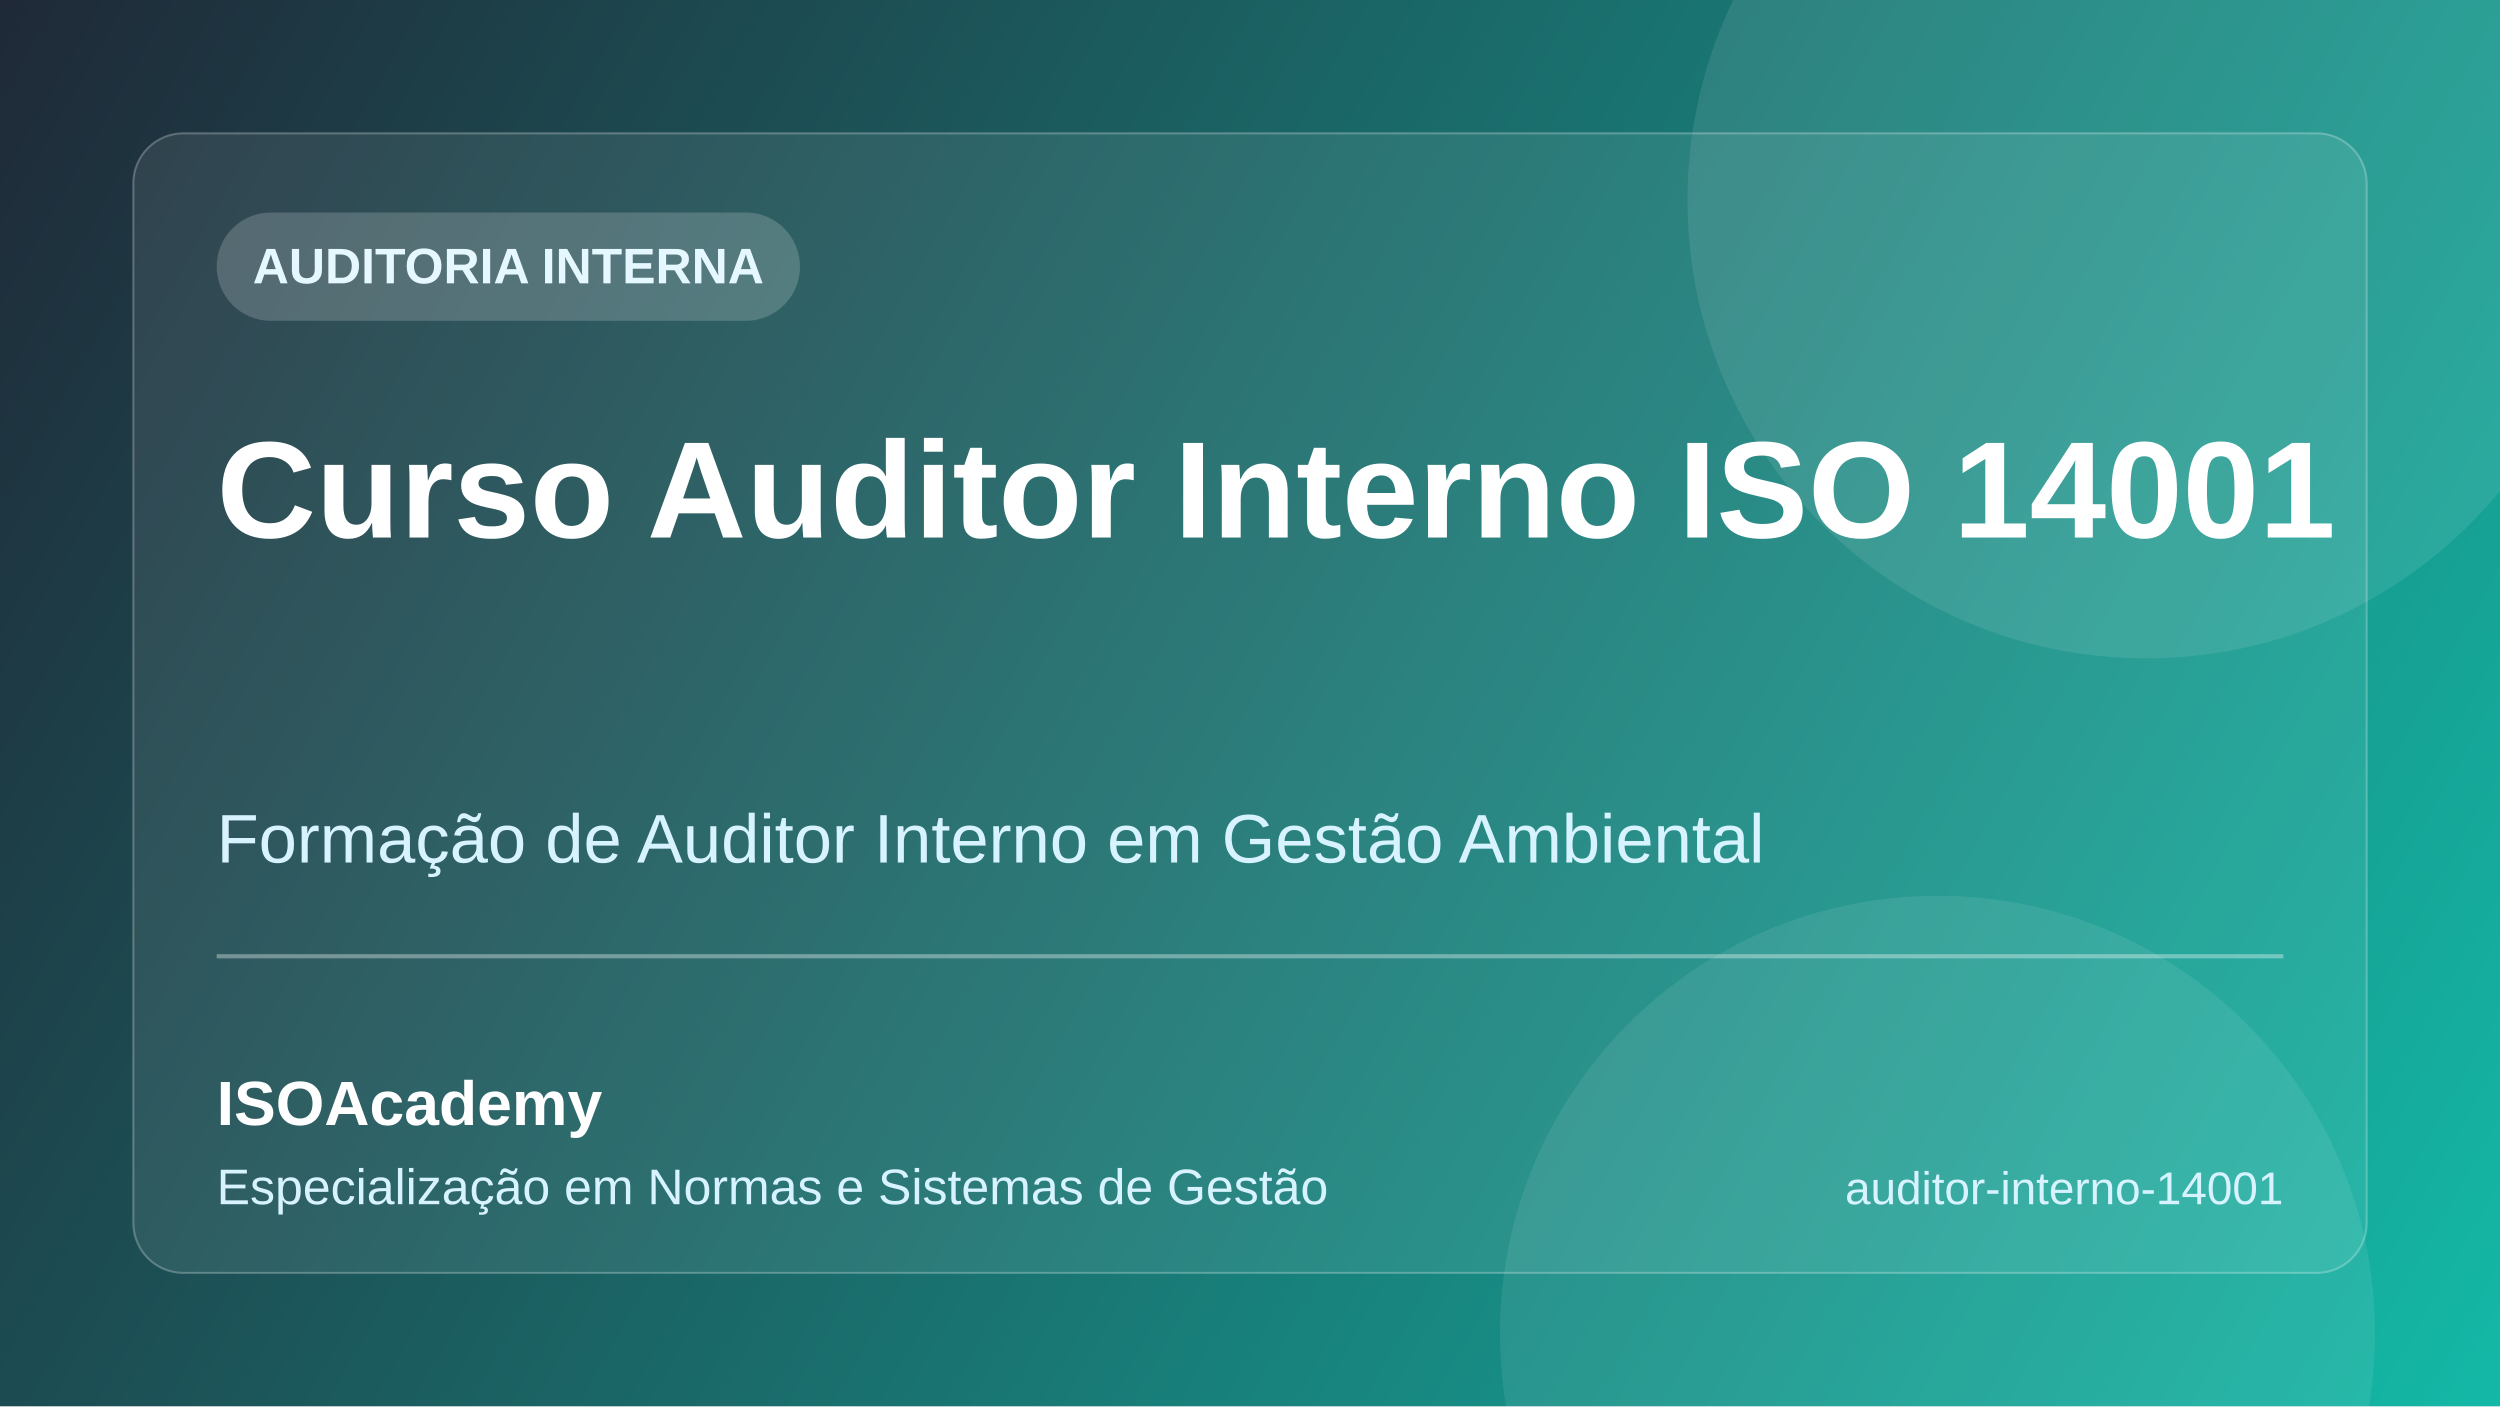
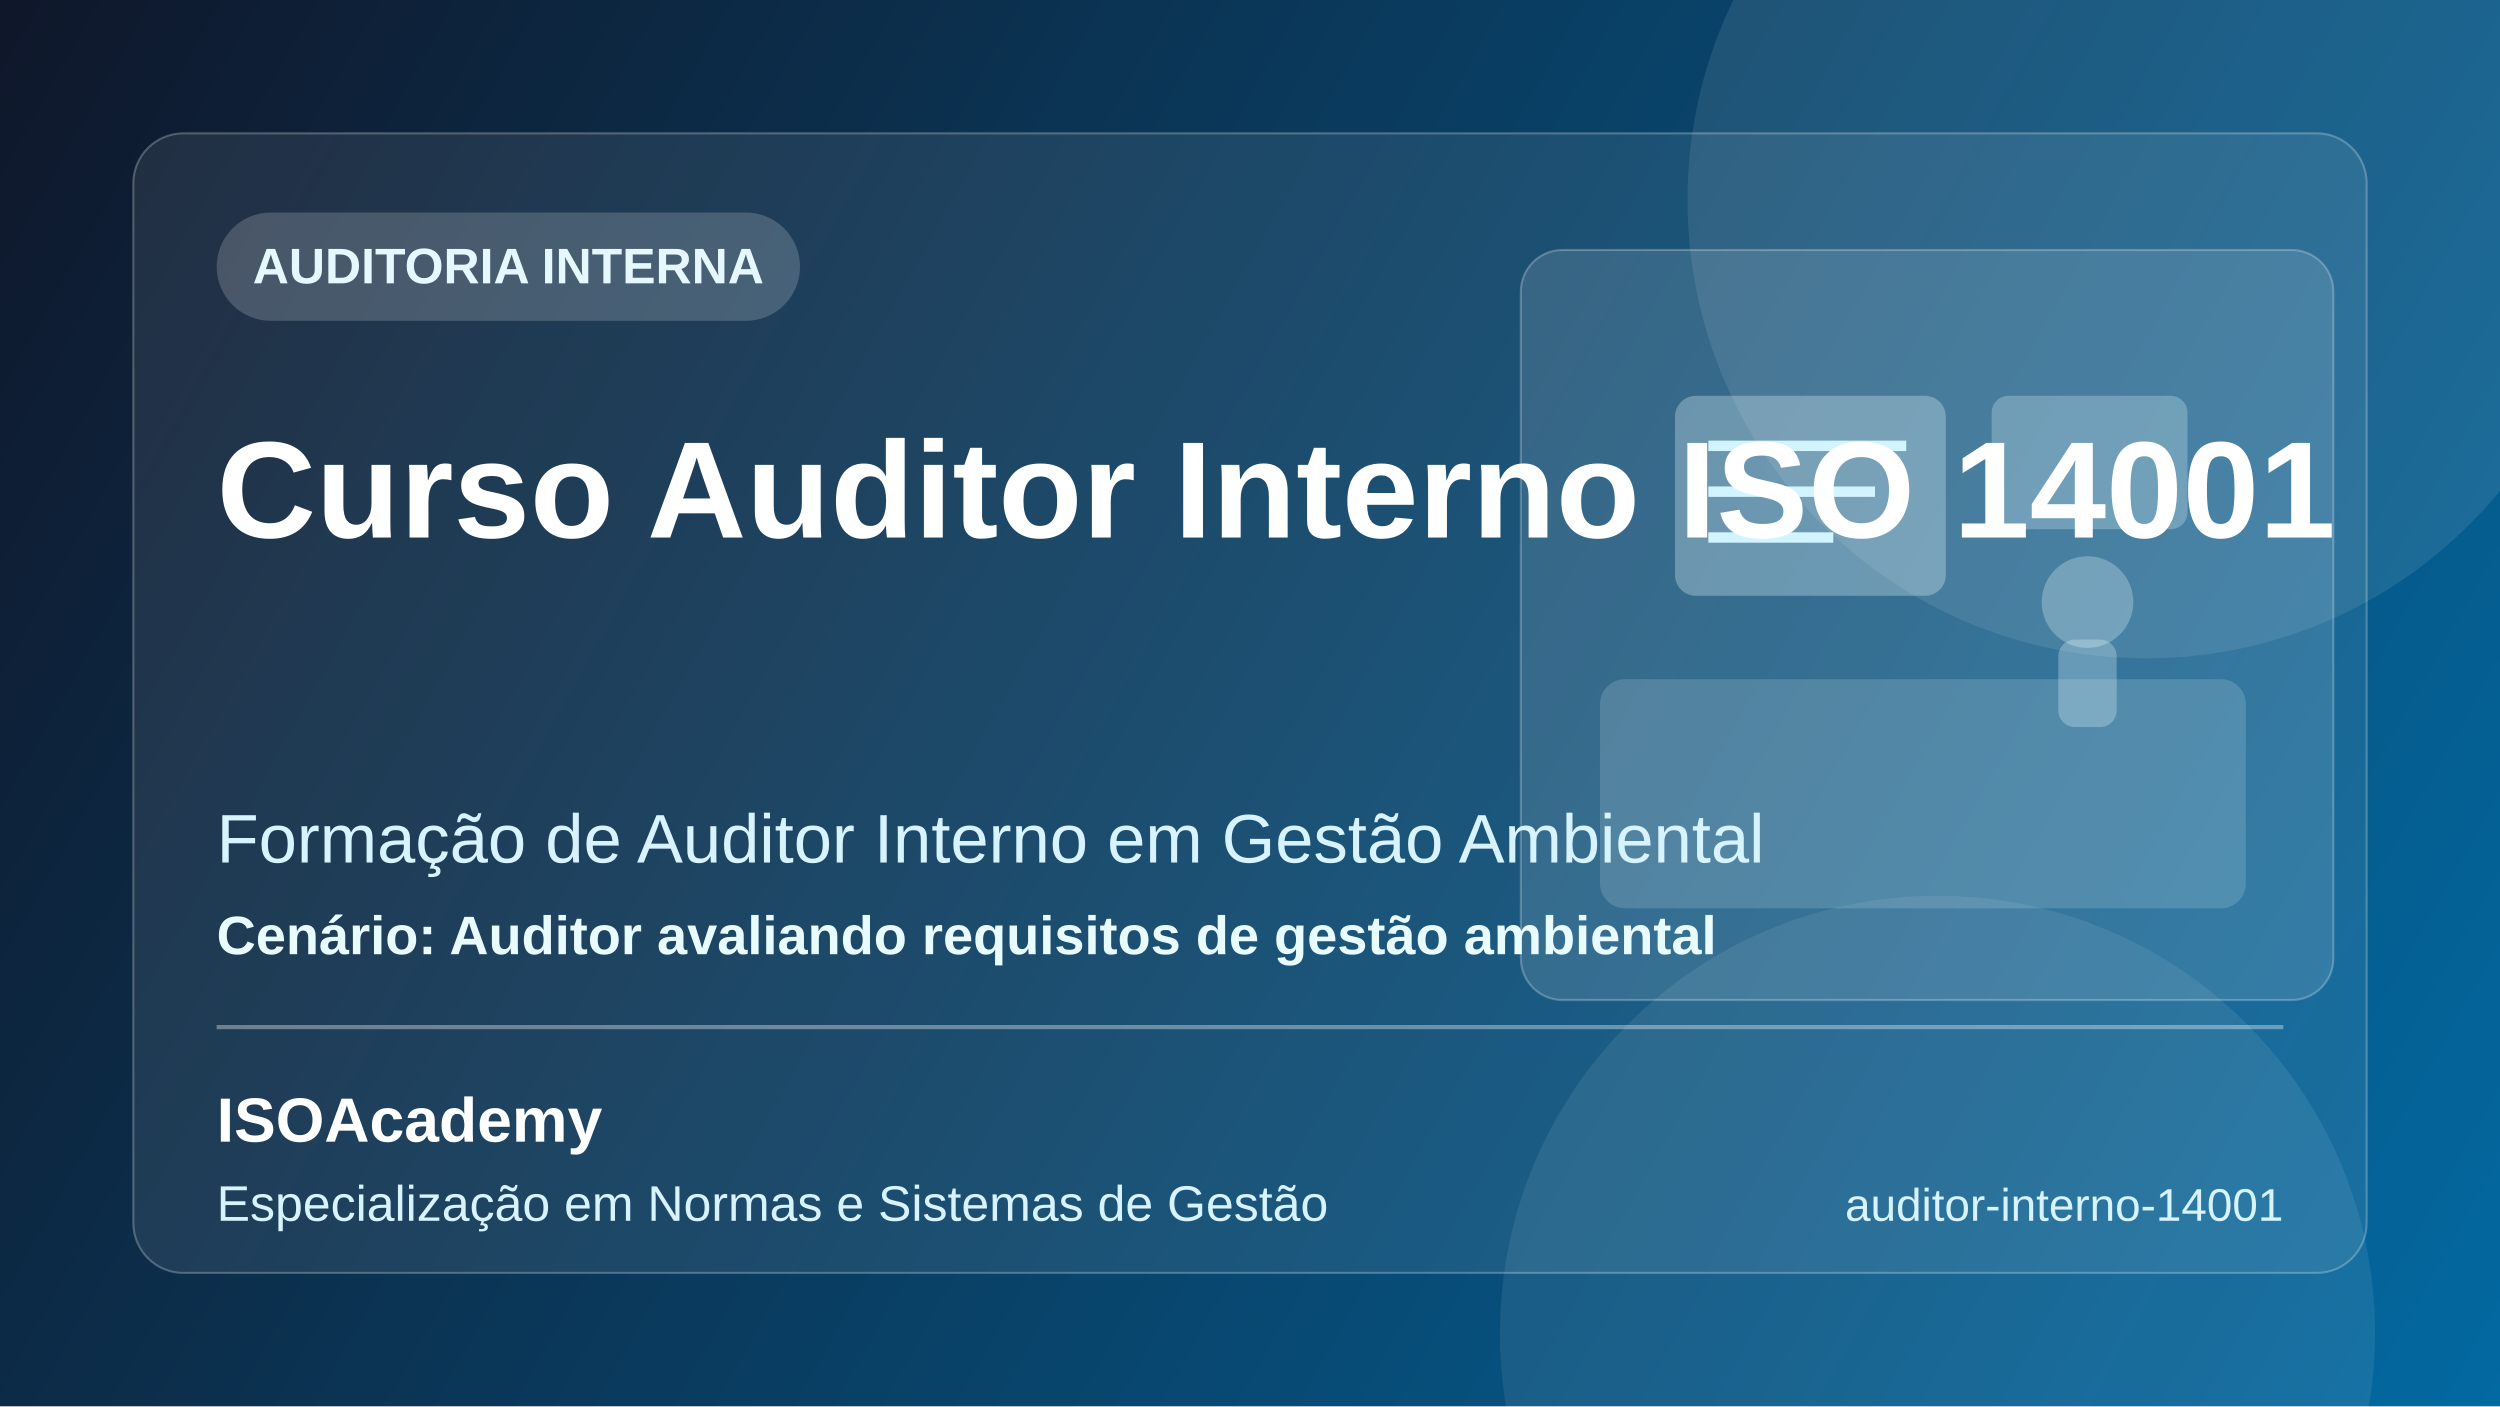
<svg xmlns="http://www.w3.org/2000/svg" width="1200" height="675" viewBox="0 0 1200 675" fill="none">
  <defs>
    <linearGradient id="bg" x1="0" y1="0" x2="1200" y2="675" gradientUnits="userSpaceOnUse">
-       <stop stop-color="#1F2937" />
-       <stop offset="1" stop-color="#14B8A6" />
+       <stop stop-color="#0F172A" />
+       <stop offset="1" stop-color="#0369A1" />
    </linearGradient>
  </defs>
  <rect width="1200" height="675" fill="url(#bg)" />
  <circle cx="1030" cy="96" r="220" fill="#ffffff" fill-opacity="0.09" />
  <circle cx="930" cy="640" r="210" fill="#ffffff" fill-opacity="0.08" />
  <rect x="64" y="64" width="1072" height="547" rx="24" fill="#ffffff" fill-opacity="0.08" stroke="#ffffff" stroke-opacity="0.25" />
+   <rect x="730" y="120" width="390" height="360" rx="20" fill="#ffffff" fill-opacity="0.12" stroke="#ffffff" stroke-opacity="0.25" />
+   <rect x="768" y="326" width="310" height="110" rx="12" fill="#E9FAFF" fill-opacity="0.16" />
+   <rect x="804" y="190" width="130" height="96" rx="10" fill="#E9FAFF" fill-opacity="0.30" />
+   <rect x="956" y="190" width="94" height="64" rx="8" fill="#E9FAFF" fill-opacity="0.26" />
+   <line x1="820" y1="214" x2="915" y2="214" stroke="#D1F4FF" stroke-width="5" />
+   <line x1="820" y1="236" x2="900" y2="236" stroke="#D1F4FF" stroke-width="5" />
+   <line x1="820" y1="258" x2="880" y2="258" stroke="#D1F4FF" stroke-width="5" />
+   <circle cx="1002" cy="289" r="22" fill="#E9FAFF" fill-opacity="0.28" />
+   <rect x="988" y="307" width="28" height="42" rx="8" fill="#E9FAFF" fill-opacity="0.28" />
  <rect x="104" y="102" width="280" height="52" rx="26" fill="#ffffff" fill-opacity="0.18" />
  <text x="244" y="136" fill="#E6F8FF" font-family="Arial, Helvetica, sans-serif" font-size="24" font-weight="700" text-anchor="middle">AUDITORIA INTERNA</text>
  <text x="104" y="258" fill="#ffffff" font-family="Arial, Helvetica, sans-serif" font-size="66" font-weight="800">Curso Auditor Interno ISO 14001</text>
  <text x="104" y="414" fill="#D7F3FF" font-family="Arial, Helvetica, sans-serif" font-size="33" font-weight="500">Formação de Auditor Interno em Gestão Ambiental</text>
-   <rect x="104" y="458" width="992" height="2" fill="#ffffff" fill-opacity="0.35" />
-   <text x="104" y="540" fill="#ffffff" font-family="Arial, Helvetica, sans-serif" font-size="30" font-weight="700">ISOAcademy</text>
-   <text x="104" y="578" fill="#D7F3FF" font-family="Arial, Helvetica, sans-serif" font-size="24">Especialização em Normas e Sistemas de Gestão</text>
-   <text x="1096" y="578" fill="#D7F3FF" font-family="Arial, Helvetica, sans-serif" font-size="22" text-anchor="end">auditor-interno-14001</text>
+   <text x="104" y="458" fill="#E8FBFF" font-family="Arial, Helvetica, sans-serif" font-size="26" font-weight="600">Cenário: Auditor avaliando requisitos de gestão ambiental</text>
+   <rect x="104" y="492" width="992" height="2" fill="#ffffff" fill-opacity="0.35" />
+   <text x="104" y="548" fill="#ffffff" font-family="Arial, Helvetica, sans-serif" font-size="30" font-weight="700">ISOAcademy</text>
+   <text x="104" y="586" fill="#D7F3FF" font-family="Arial, Helvetica, sans-serif" font-size="24">Especialização em Normas e Sistemas de Gestão</text>
+   <text x="1096" y="586" fill="#D7F3FF" font-family="Arial, Helvetica, sans-serif" font-size="22" text-anchor="end">auditor-interno-14001</text>
</svg>
